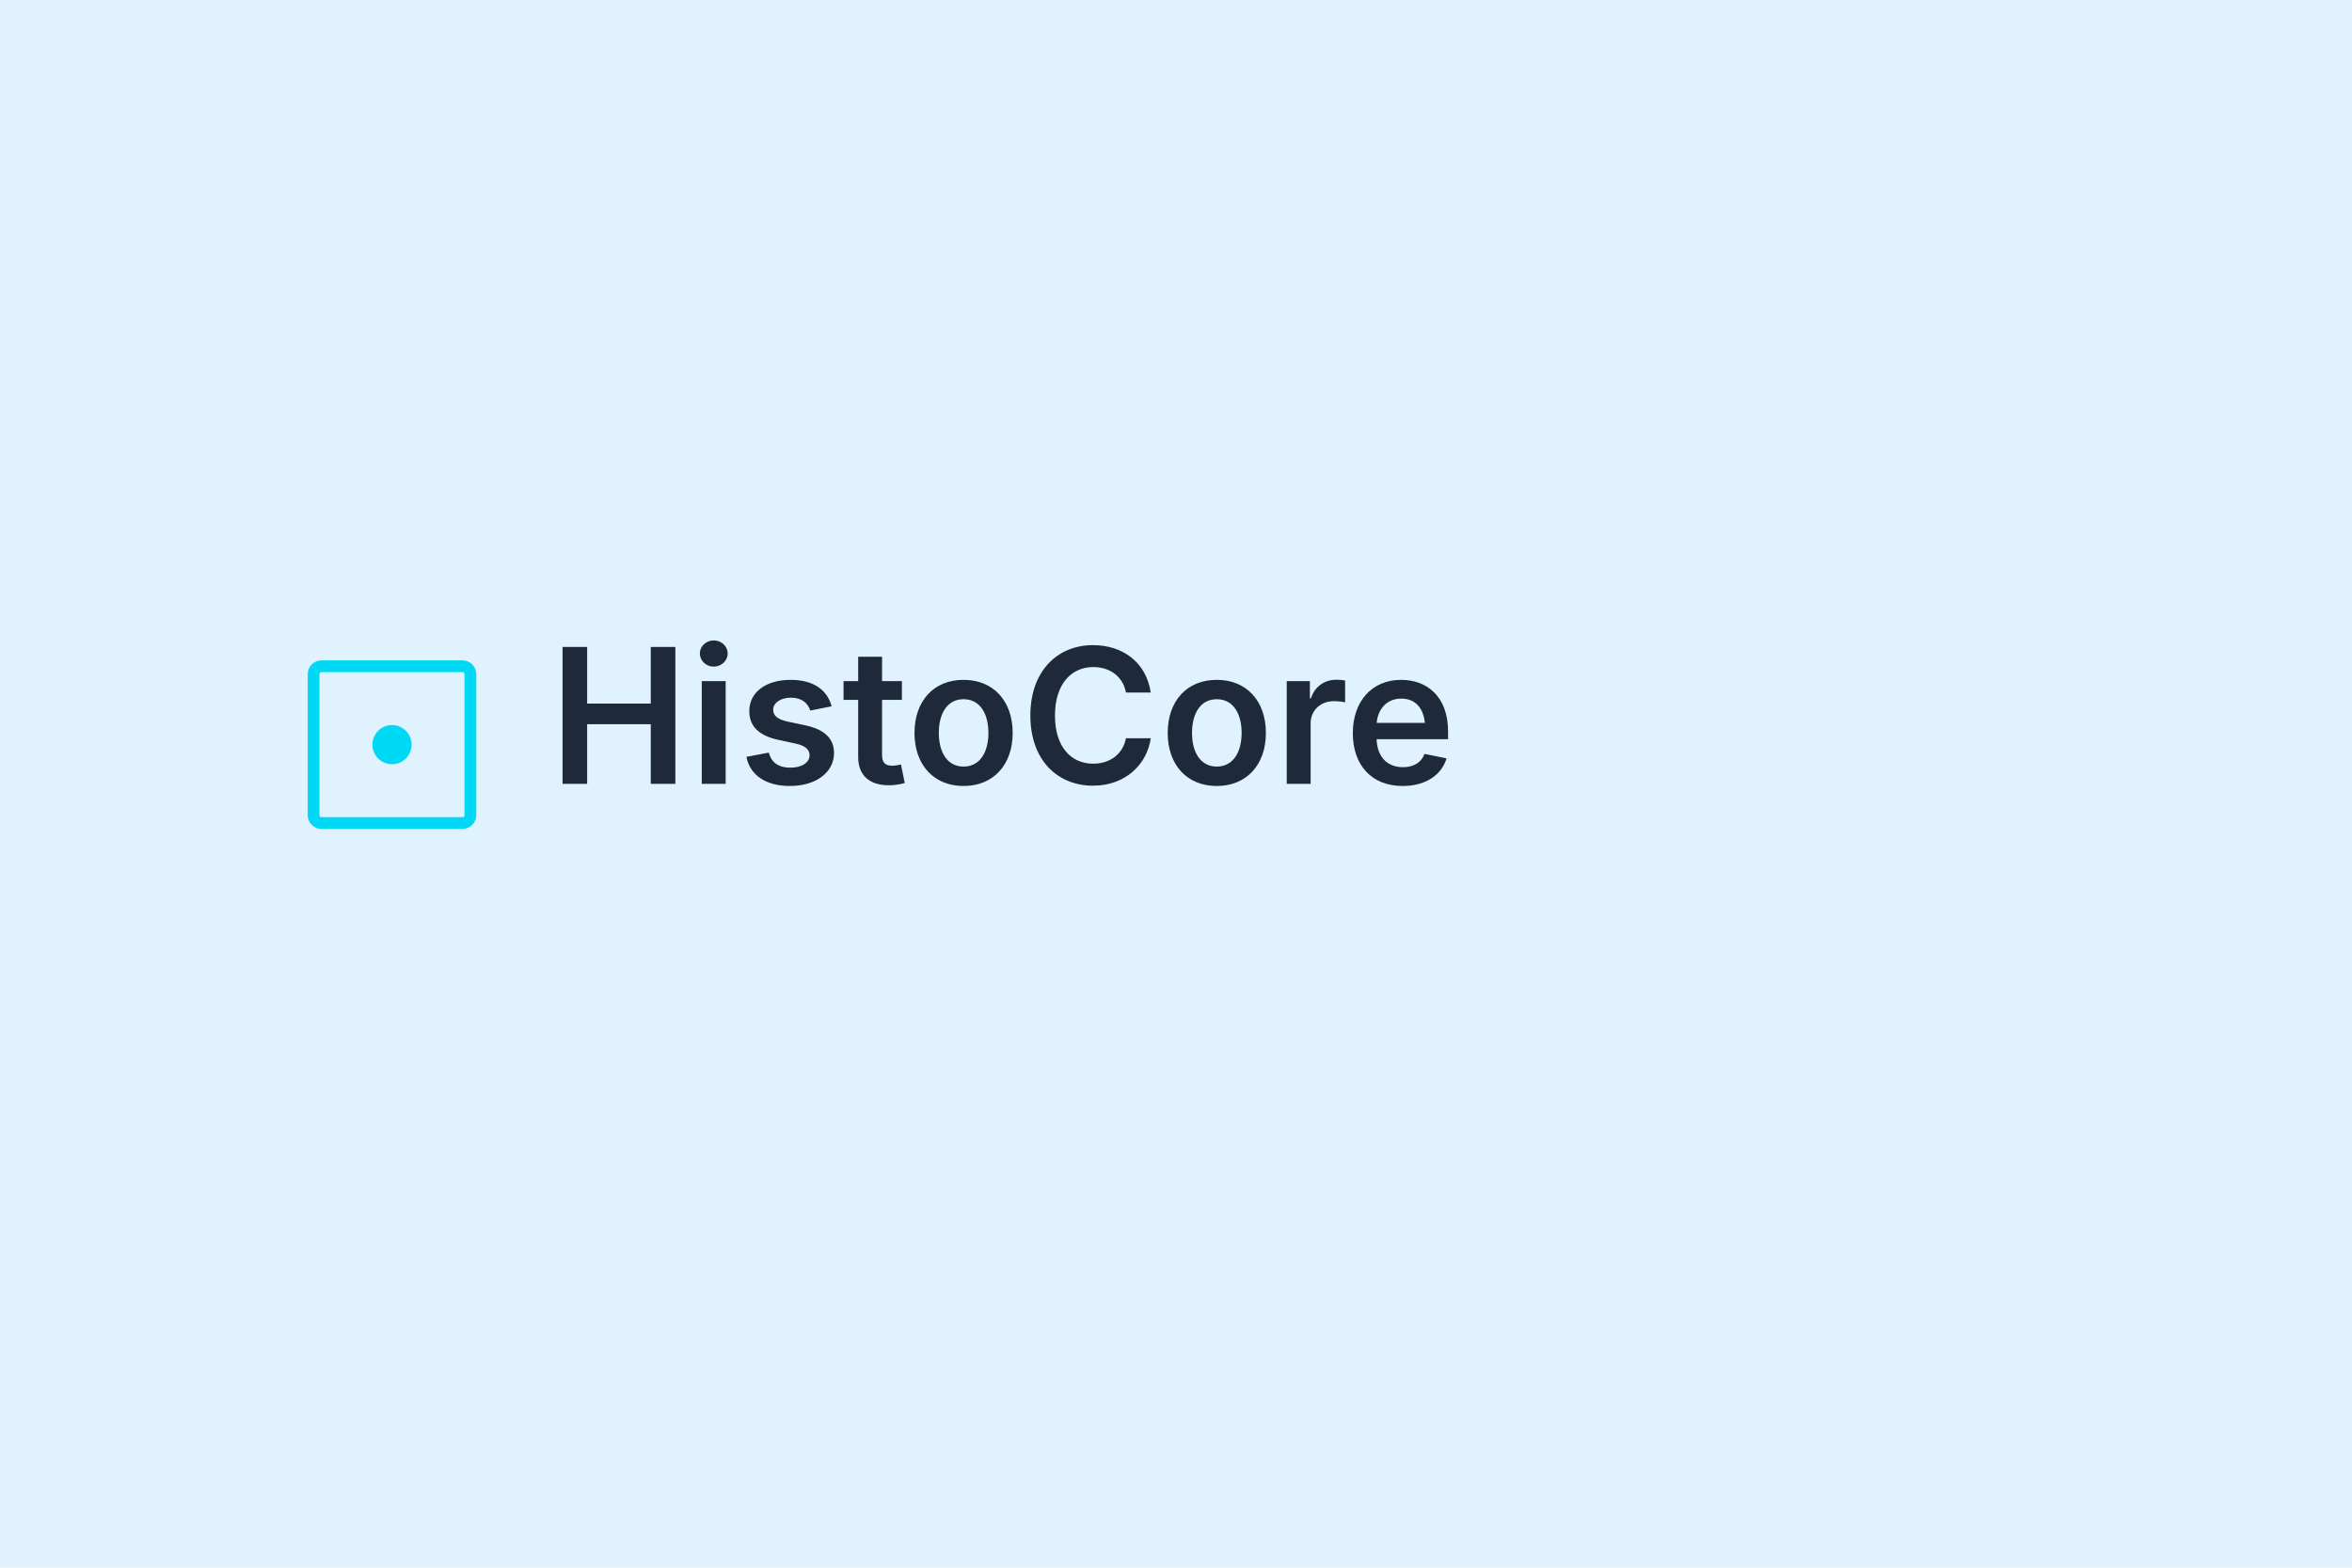
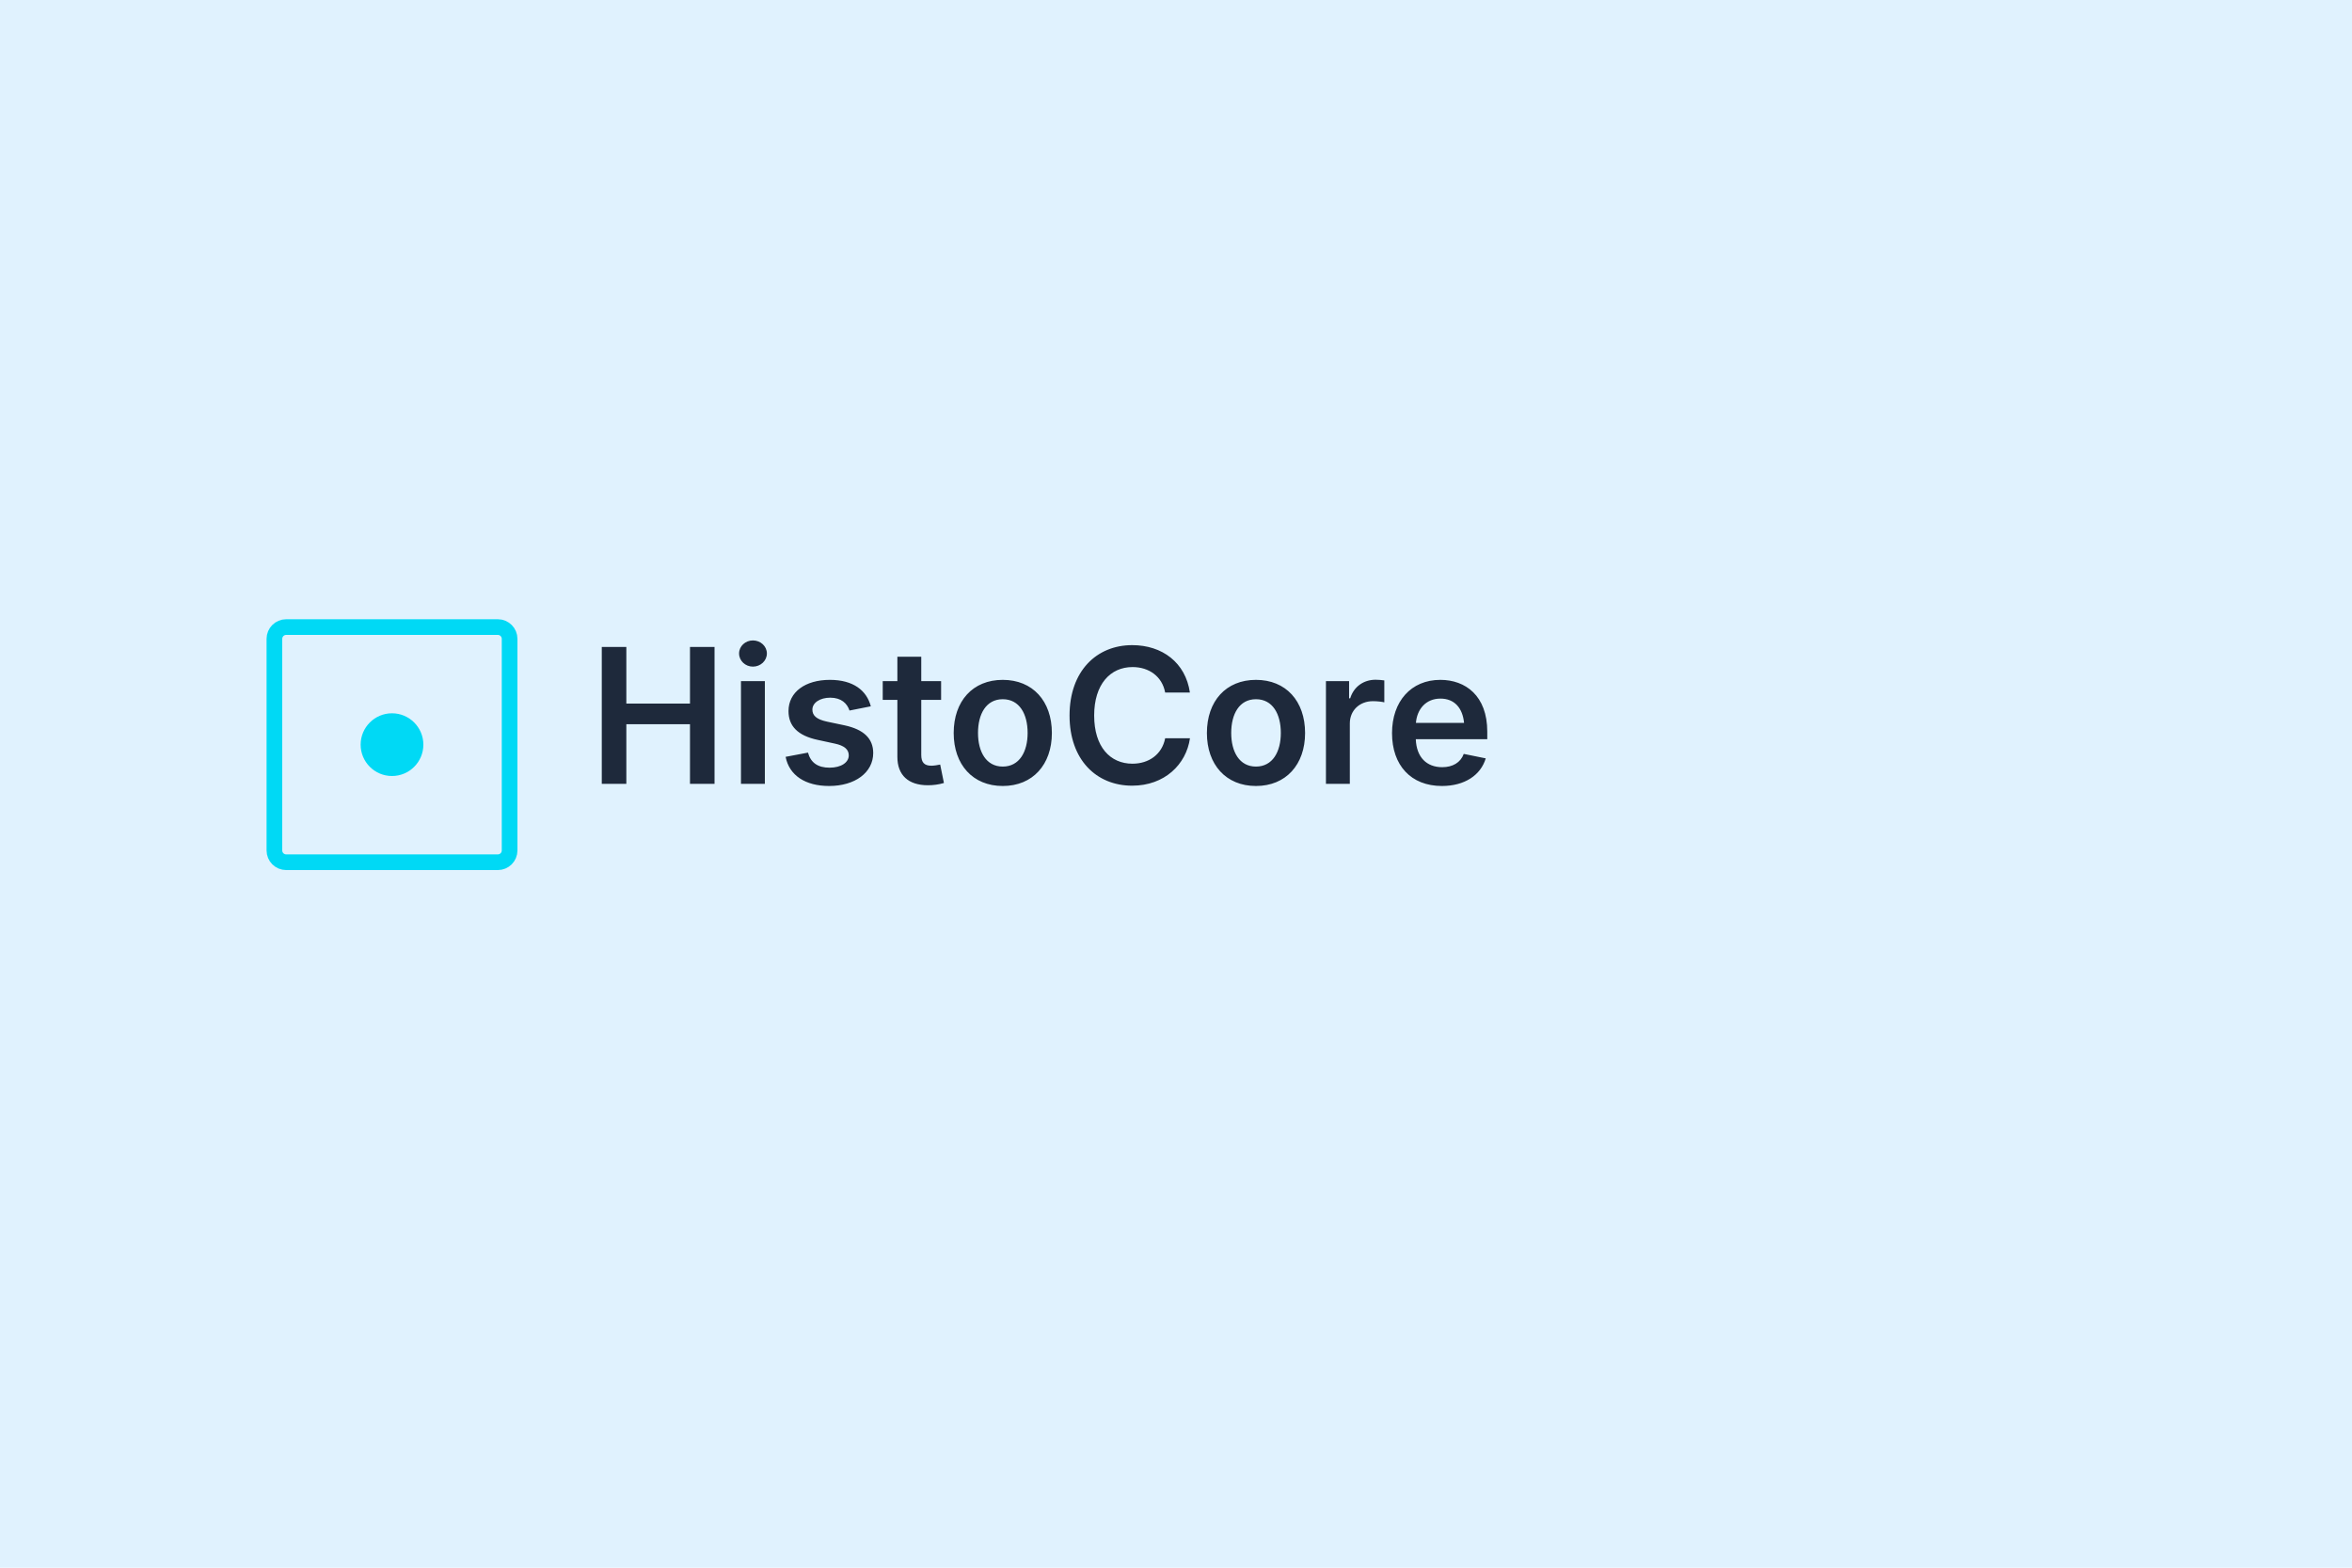
<svg xmlns="http://www.w3.org/2000/svg" width="600" height="400" viewBox="0 0 600 400">
  <rect width="600" height="400" fill="#e0f2fe" />
-   <rect x="80" y="170" width="40" height="40" fill="none" stroke="#00d9f5" stroke-width="3" rx="2" />
-   <circle cx="100" cy="190" r="5" fill="#00d9f5" />
-   <text x="140" y="200" font-family="'Inter', 'SF Pro Display', -apple-system, sans-serif" font-size="48" font-weight="600" fill="#1e293b" text-anchor="start">HistoCore</text>
+   <rect x="70" y="160" width="60" height="60" fill="none" stroke="#00d9f5" stroke-width="4" rx="3" />
+   <circle cx="100" cy="190" r="8" fill="#00d9f5" />
+   <text x="150" y="200" font-family="'Inter', 'SF Pro Display', -apple-system, sans-serif" font-size="48" font-weight="600" fill="#1e293b" text-anchor="start">HistoCore</text>
</svg>
